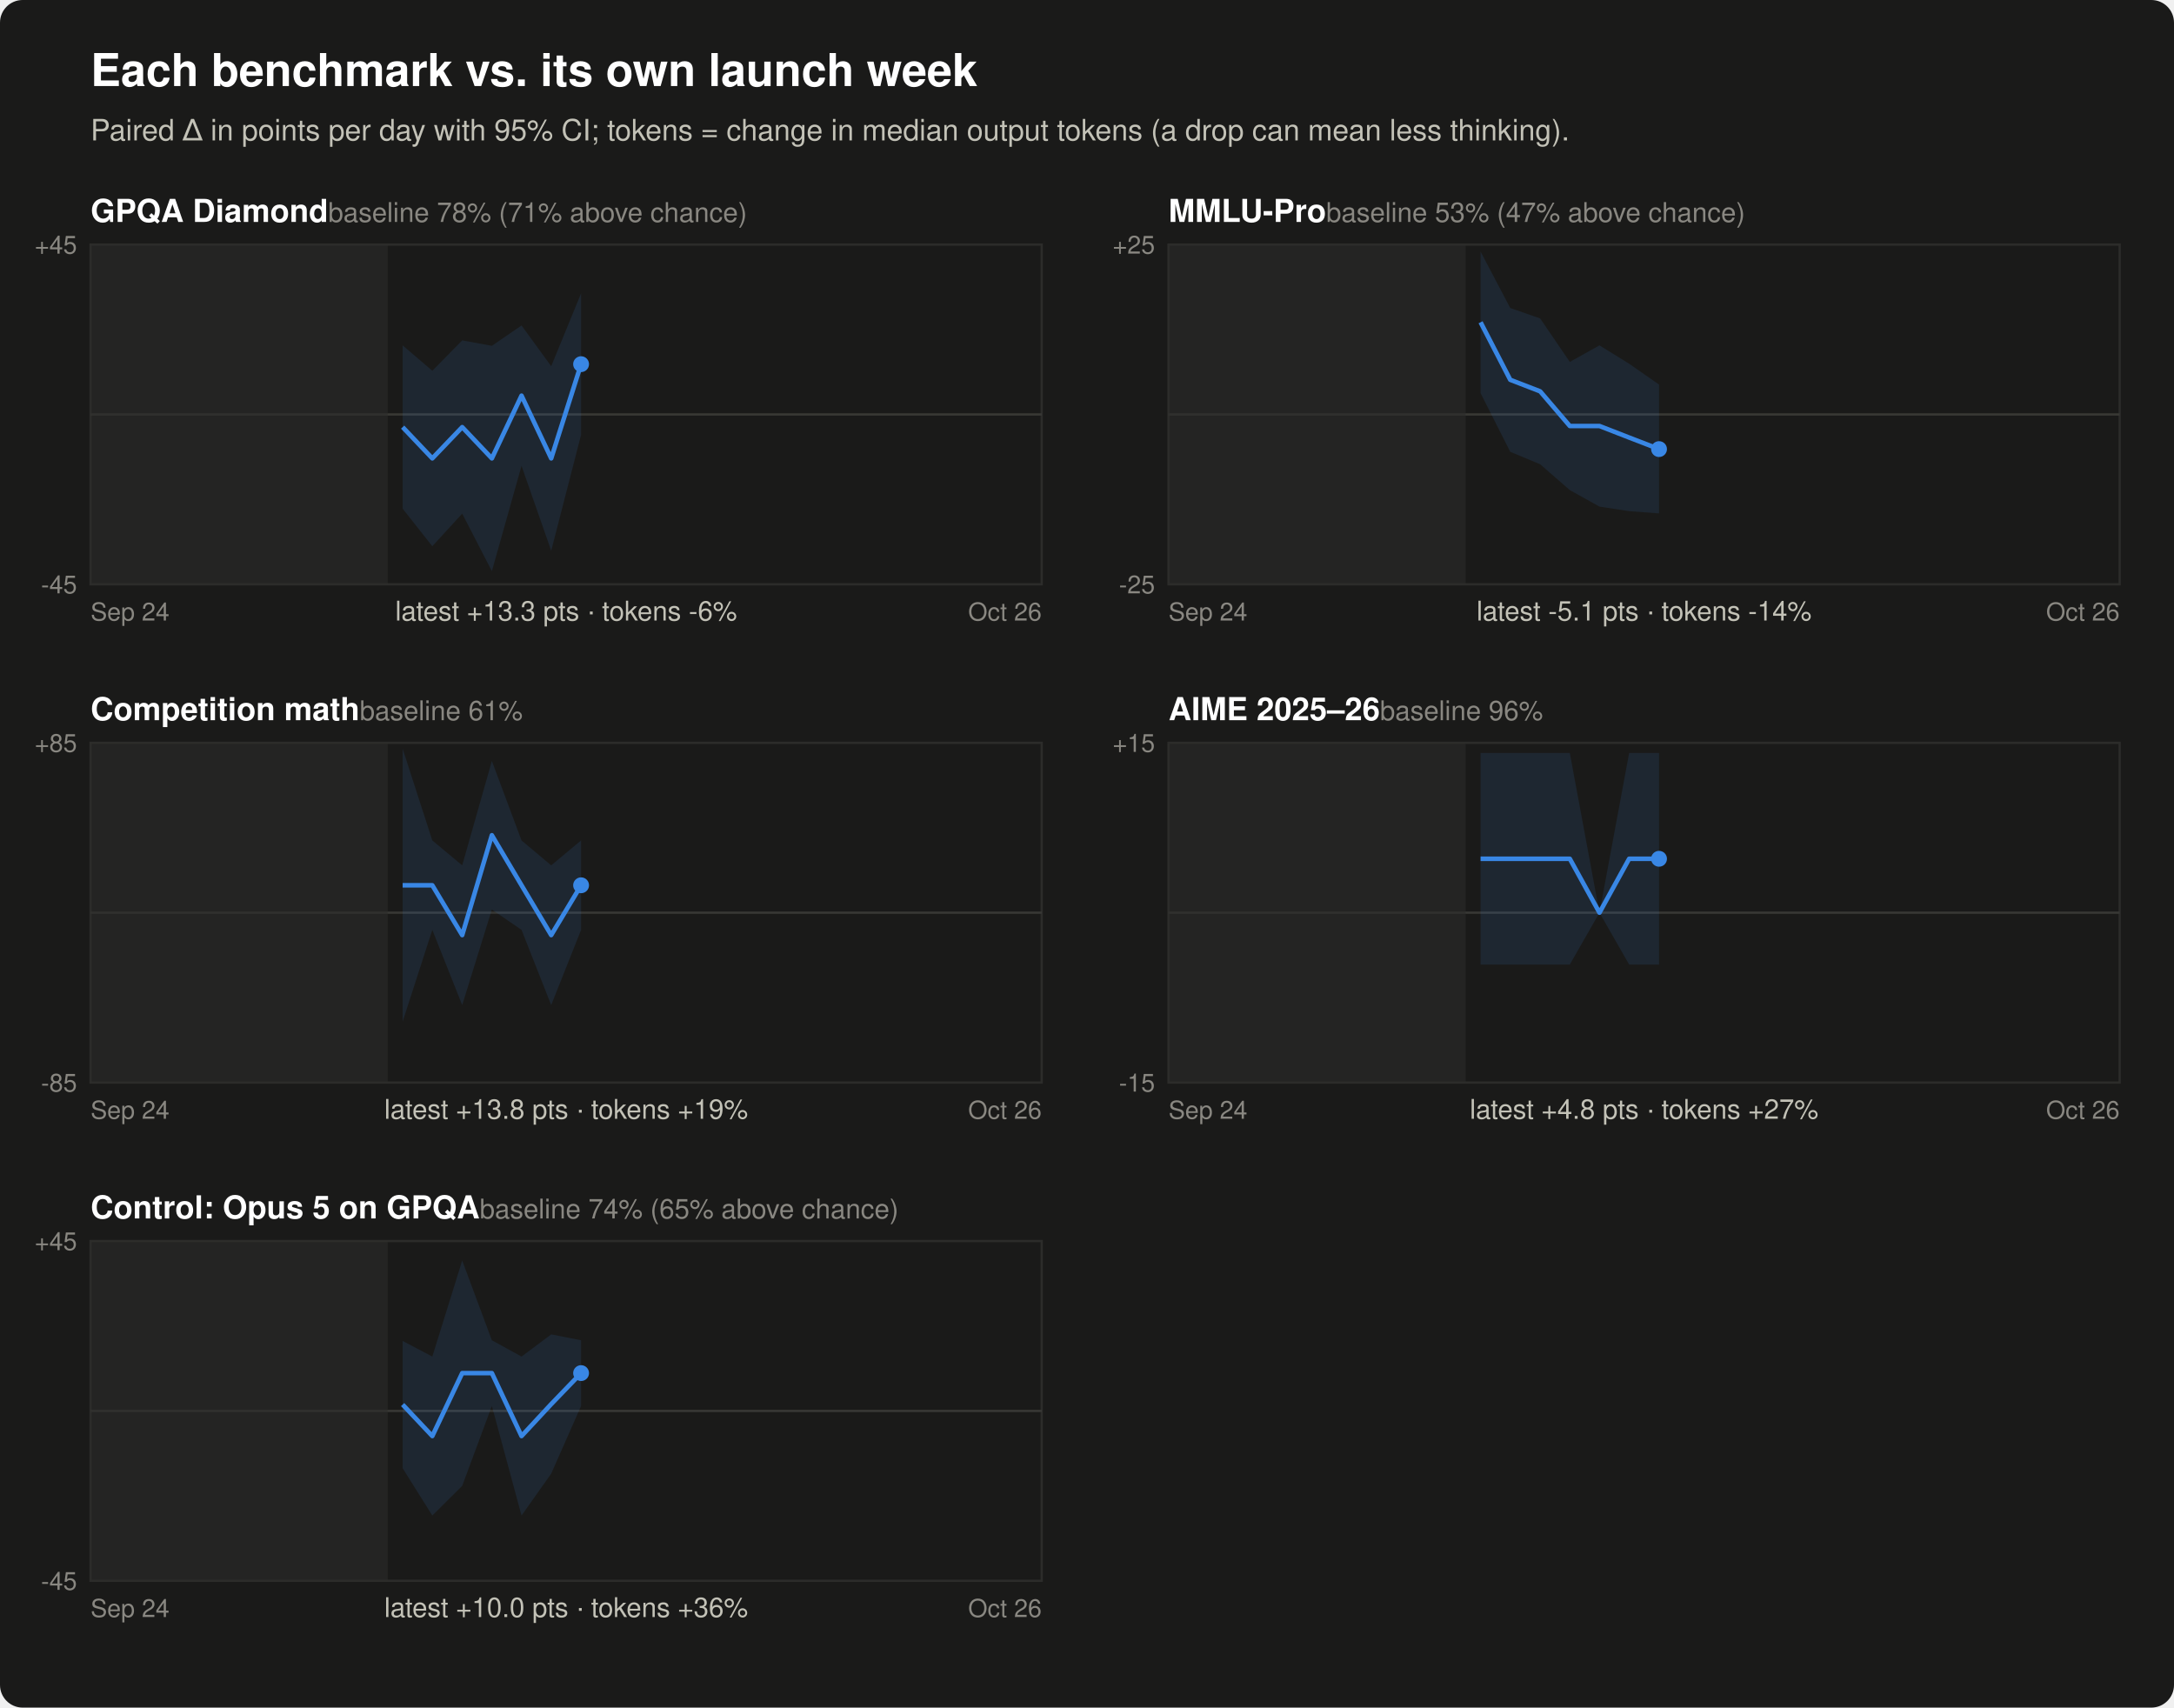
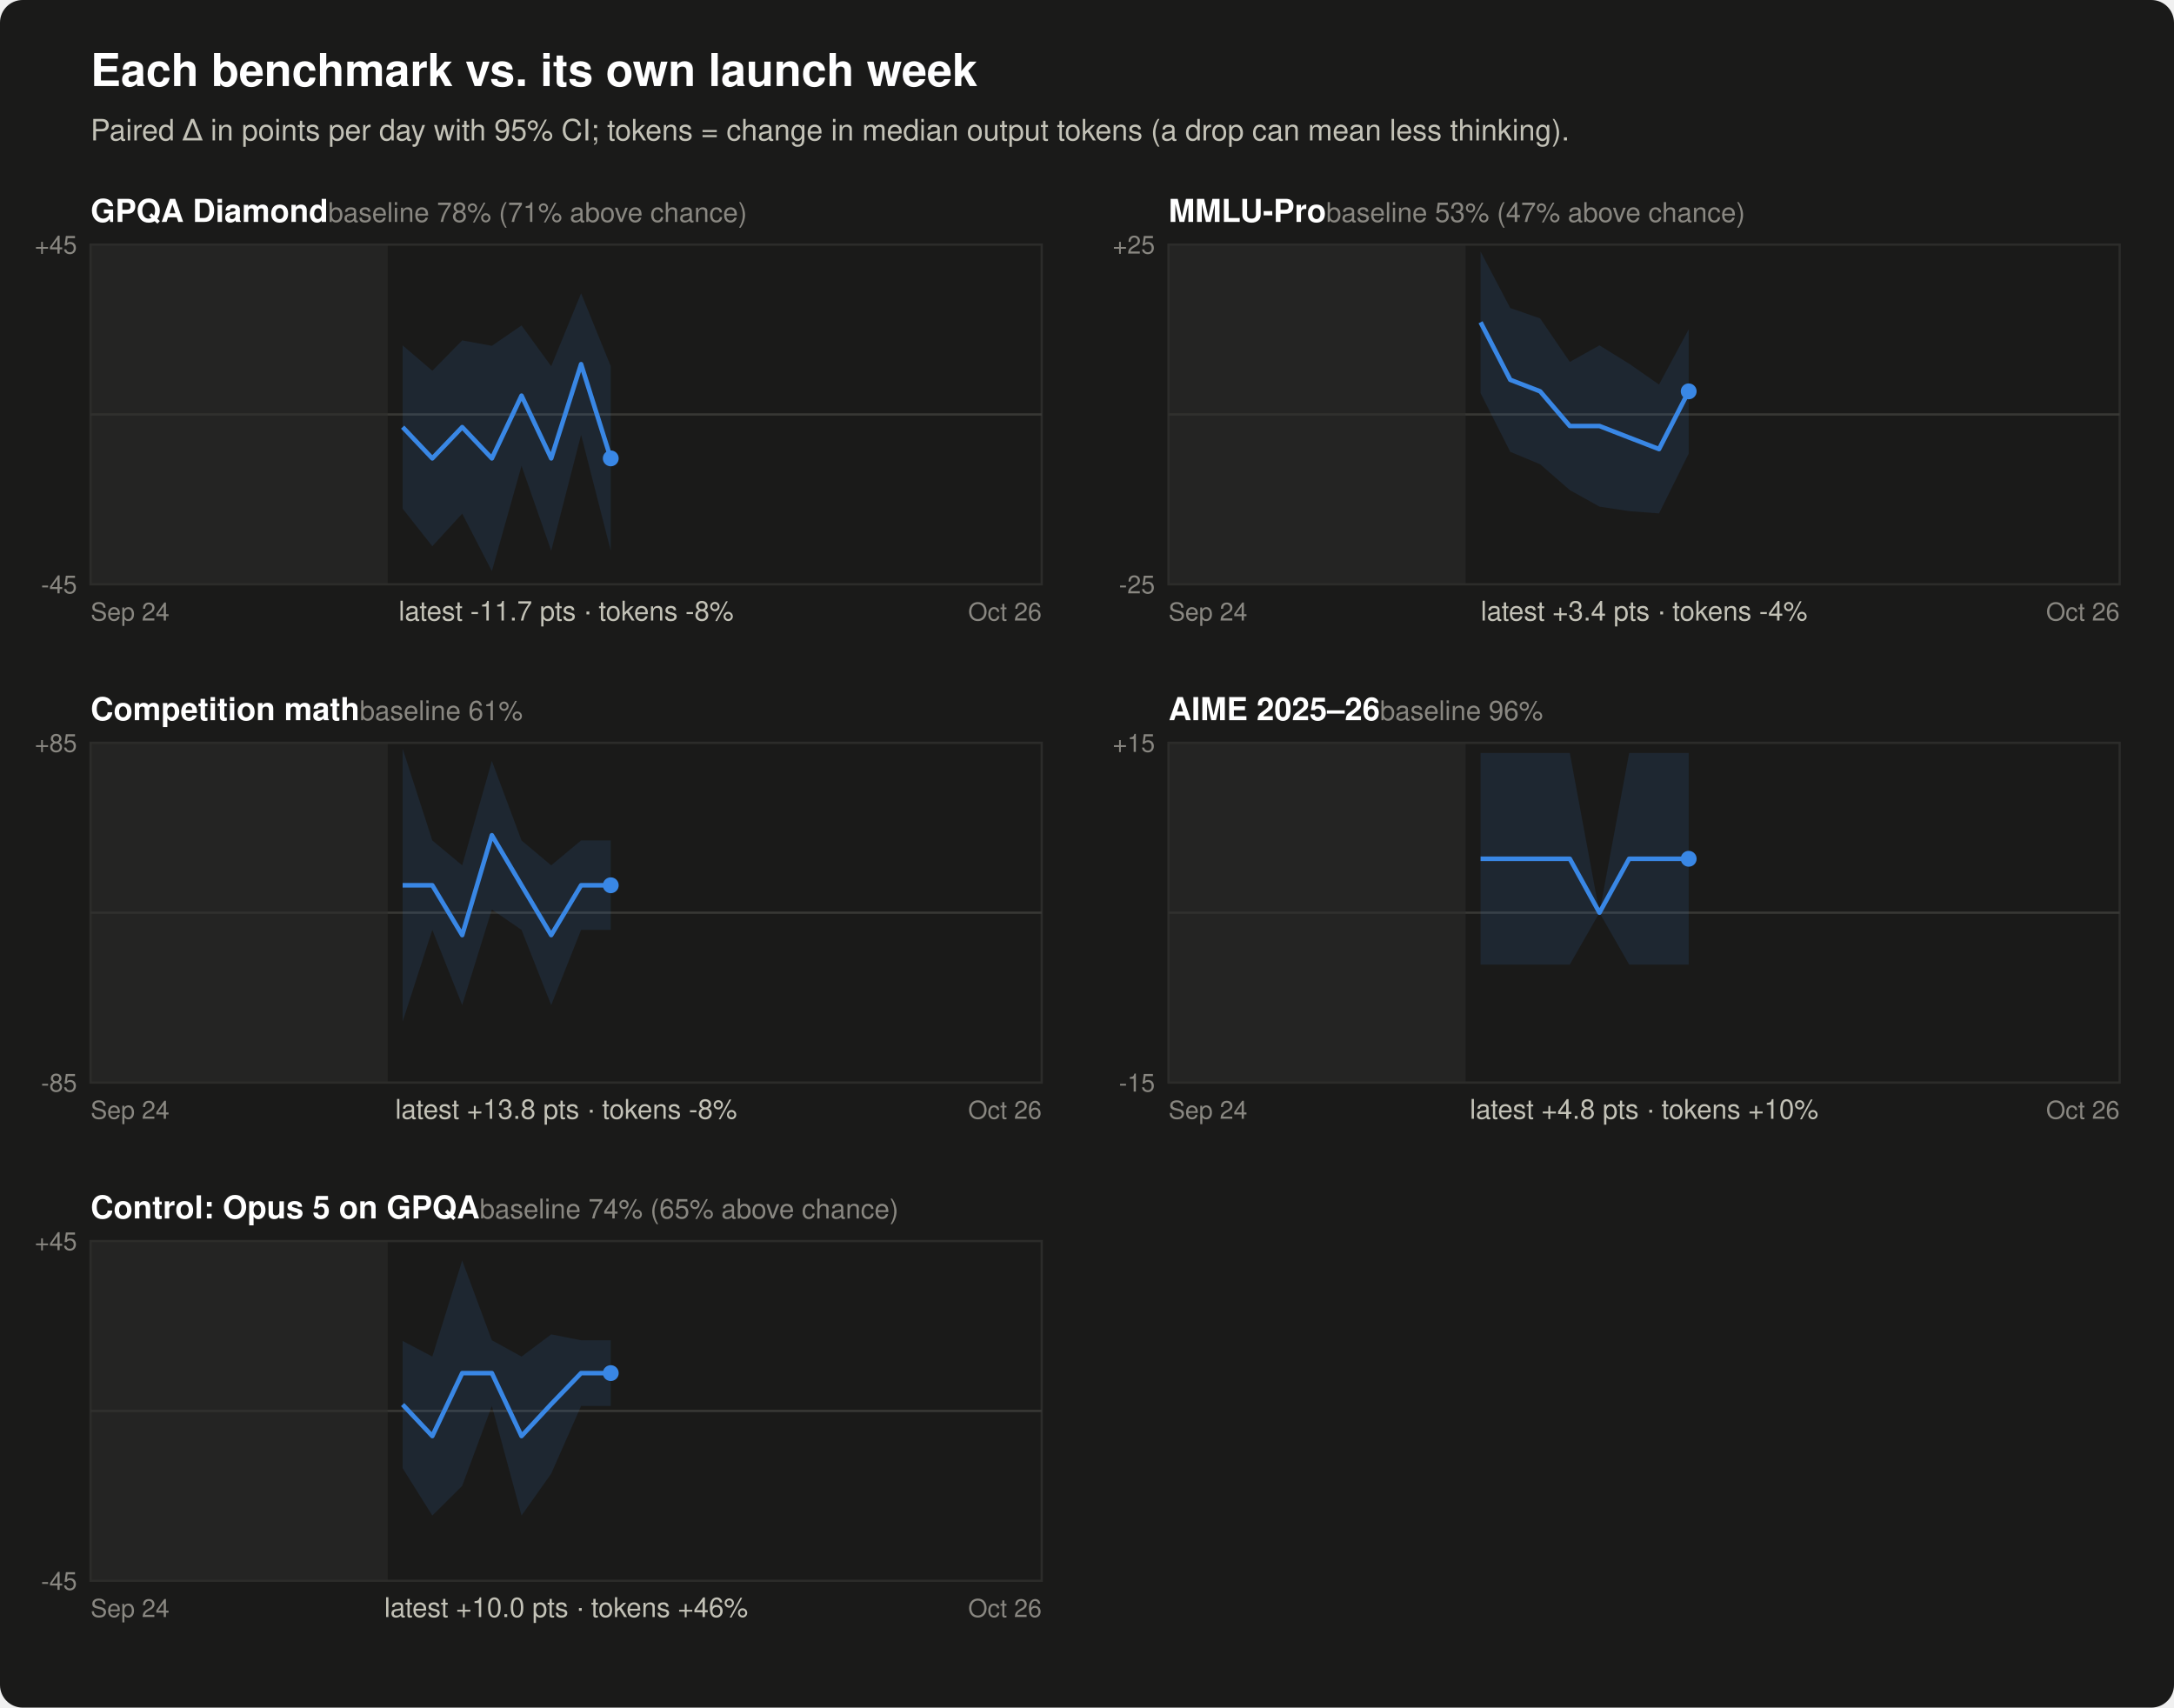
<svg xmlns="http://www.w3.org/2000/svg" width="960" height="754" viewBox="0 0 960 754" font-family="-apple-system, Segoe UI, Helvetica, Arial, sans-serif" role="img" aria-labelledby="ft fd">
  <rect width="960" height="754" rx="10" fill="#1a1a19" />
  <text x="40" y="38" fill="#ffffff" font-size="20" font-weight="600">Each benchmark vs. its own launch week</text>
  <text x="40" y="62" fill="#c3c2b7" font-size="13">Paired Δ in points per day with 95% CI; tokens = change in median output tokens (a drop can mean less thinking).</text>
  <text x="40" y="98" fill="#ffffff" font-size="14" font-weight="600">GPQA Diamond<tspan fill="#898781" font-weight="400" font-size="12">  baseline 78% (71% above chance)</tspan>
  </text>
  <rect x="40" y="108" width="420" height="150" fill="none" stroke="#2c2c2a" />
  <line x1="40" y1="183.0" x2="460" y2="183.0" stroke="#383835" />
  <text x="34" y="262.0" text-anchor="end" fill="#898781" font-size="11">-45</text>
  <text x="34" y="112.0" text-anchor="end" fill="#898781" font-size="11">+45</text>
  <rect x="40.0" y="108" width="131.2" height="150" fill="#2c2c2a" opacity="0.6" />
  <text x="40" y="274" fill="#898781" font-size="11">Sep 24</text>
  <text x="460" y="274" text-anchor="end" fill="#898781" font-size="11">Oct 26</text>
-   <path d="M177.8,152.5 L190.9,163.7 L204.1,150.3 L217.2,152.7 L230.3,143.7 L243.4,161.7 L256.6,129.5 L256.6,192.0 L243.4,243.2 L230.3,205.7 L217.2,252.2 L204.1,226.8 L190.9,241.2 L177.8,224.6 Z" fill="#3987e5" opacity="0.12" />
-   <path d="M177.8,188.6 L190.9,202.4 L204.1,188.6 L217.2,202.4 L230.3,174.7 L243.4,202.4 L256.6,160.8" fill="none" stroke="#3987e5" stroke-width="2" stroke-linejoin="round" />
-   <circle cx="256.6" cy="160.8" r="3.5" fill="#3987e5" />
-   <text x="250.0" y="274" text-anchor="middle" fill="#c3c2b7" font-size="12">latest +13.3 pts · tokens -6%</text>
+   <path d="M177.8,152.5 L190.9,163.7 L204.1,150.3 L217.2,152.7 L230.3,143.7 L243.4,161.7 L256.6,129.5 L269.7,161.7 L269.7,243.2 L256.6,192.0 L243.4,243.2 L230.3,205.7 L217.2,252.2 L204.1,226.8 L190.9,241.2 L177.8,224.6 Z" fill="#3987e5" opacity="0.12" />
+   <path d="M177.8,188.6 L190.9,202.4 L204.1,188.6 L217.2,202.4 L230.3,174.7 L243.4,202.4 L256.6,160.8 L269.7,202.4" fill="none" stroke="#3987e5" stroke-width="2" stroke-linejoin="round" />
+   <circle cx="269.7" cy="202.4" r="3.5" fill="#3987e5" />
+   <text x="250.0" y="274" text-anchor="middle" fill="#c3c2b7" font-size="12">latest -11.7 pts · tokens -8%</text>
  <text x="516" y="98" fill="#ffffff" font-size="14" font-weight="600">MMLU-Pro<tspan fill="#898781" font-weight="400" font-size="12">  baseline 53% (47% above chance)</tspan>
  </text>
  <rect x="516" y="108" width="420" height="150" fill="none" stroke="#2c2c2a" />
  <line x1="516" y1="183.0" x2="936" y2="183.0" stroke="#383835" />
  <text x="510" y="262.0" text-anchor="end" fill="#898781" font-size="11">-25</text>
  <text x="510" y="112.0" text-anchor="end" fill="#898781" font-size="11">+25</text>
  <rect x="516.0" y="108" width="131.2" height="150" fill="#2c2c2a" opacity="0.6" />
  <text x="516" y="274" fill="#898781" font-size="11">Sep 24</text>
  <text x="936" y="274" text-anchor="end" fill="#898781" font-size="11">Oct 26</text>
-   <path d="M653.8,111.1 L666.9,136.0 L680.1,140.6 L693.2,159.8 L706.3,152.5 L719.4,160.6 L732.6,169.8 L732.6,226.7 L719.4,225.7 L706.3,223.7 L693.2,216.4 L680.1,205.0 L666.9,199.5 L653.8,173.6 Z" fill="#3987e5" opacity="0.12" />
-   <path d="M653.8,142.3 L666.9,167.7 L680.1,172.8 L693.2,188.1 L706.3,188.1 L719.4,193.2 L732.6,198.3" fill="none" stroke="#3987e5" stroke-width="2" stroke-linejoin="round" />
-   <circle cx="732.6" cy="198.3" r="3.5" fill="#3987e5" />
-   <text x="726.0" y="274" text-anchor="middle" fill="#c3c2b7" font-size="12">latest -5.1 pts · tokens -14%</text>
+   <path d="M653.8,111.1 L666.9,136.0 L680.1,140.6 L693.2,159.8 L706.3,152.5 L719.4,160.6 L732.6,169.8 L745.7,145.4 L745.7,200.3 L732.6,226.7 L719.4,225.7 L706.3,223.7 L693.2,216.4 L680.1,205.0 L666.9,199.5 L653.8,173.6 Z" fill="#3987e5" opacity="0.12" />
+   <path d="M653.8,142.3 L666.9,167.7 L680.1,172.8 L693.2,188.1 L706.3,188.1 L719.4,193.2 L732.6,198.3 L745.7,172.8" fill="none" stroke="#3987e5" stroke-width="2" stroke-linejoin="round" />
+   <circle cx="745.7" cy="172.8" r="3.5" fill="#3987e5" />
+   <text x="726.0" y="274" text-anchor="middle" fill="#c3c2b7" font-size="12">latest +3.4 pts · tokens -4%</text>
  <text x="40" y="318" fill="#ffffff" font-size="14" font-weight="600">Competition math<tspan fill="#898781" font-weight="400" font-size="12">  baseline 61%</tspan>
  </text>
  <rect x="40" y="328" width="420" height="150" fill="none" stroke="#2c2c2a" />
  <line x1="40" y1="403.0" x2="460" y2="403.0" stroke="#383835" />
  <text x="34" y="482.0" text-anchor="end" fill="#898781" font-size="11">-85</text>
  <text x="34" y="332.0" text-anchor="end" fill="#898781" font-size="11">+85</text>
  <rect x="40.0" y="328" width="131.2" height="150" fill="#2c2c2a" opacity="0.6" />
  <text x="40" y="494" fill="#898781" font-size="11">Sep 24</text>
  <text x="460" y="494" text-anchor="end" fill="#898781" font-size="11">Oct 26</text>
-   <path d="M177.8,330.6 L190.9,371.1 L204.1,382.1 L217.2,336.0 L230.3,371.1 L243.4,382.1 L256.6,371.1 L256.6,410.6 L243.4,443.8 L230.3,410.6 L217.2,401.6 L204.1,443.8 L190.9,410.6 L177.8,451.1 Z" fill="#3987e5" opacity="0.12" />
-   <path d="M177.8,390.9 L190.9,390.9 L204.1,412.9 L217.2,368.8 L230.3,390.9 L243.4,412.9 L256.6,390.9" fill="none" stroke="#3987e5" stroke-width="2" stroke-linejoin="round" />
-   <circle cx="256.6" cy="390.9" r="3.5" fill="#3987e5" />
-   <text x="250.0" y="494" text-anchor="middle" fill="#c3c2b7" font-size="12">latest +13.8 pts · tokens +19%</text>
+   <path d="M177.8,330.6 L190.9,371.1 L204.1,382.1 L217.2,336.0 L230.3,371.1 L243.4,382.1 L256.6,371.1 L269.7,371.1 L269.7,410.6 L256.6,410.6 L243.4,443.8 L230.3,410.6 L217.2,401.6 L204.1,443.8 L190.9,410.6 L177.8,451.1 Z" fill="#3987e5" opacity="0.12" />
+   <path d="M177.8,390.9 L190.9,390.9 L204.1,412.9 L217.2,368.8 L230.3,390.9 L243.4,412.9 L256.6,390.9 L269.7,390.9" fill="none" stroke="#3987e5" stroke-width="2" stroke-linejoin="round" />
+   <circle cx="269.7" cy="390.9" r="3.5" fill="#3987e5" />
+   <text x="250.0" y="494" text-anchor="middle" fill="#c3c2b7" font-size="12">latest +13.8 pts · tokens -8%</text>
  <text x="516" y="318" fill="#ffffff" font-size="14" font-weight="600">AIME 2025–26<tspan fill="#898781" font-weight="400" font-size="12">  baseline 96%</tspan>
  </text>
  <rect x="516" y="328" width="420" height="150" fill="none" stroke="#2c2c2a" />
  <line x1="516" y1="403.0" x2="936" y2="403.0" stroke="#383835" />
  <text x="510" y="482.0" text-anchor="end" fill="#898781" font-size="11">-15</text>
  <text x="510" y="332.0" text-anchor="end" fill="#898781" font-size="11">+15</text>
  <rect x="516.0" y="328" width="131.2" height="150" fill="#2c2c2a" opacity="0.6" />
  <text x="516" y="494" fill="#898781" font-size="11">Sep 24</text>
  <text x="936" y="494" text-anchor="end" fill="#898781" font-size="11">Oct 26</text>
-   <path d="M653.8,332.5 L666.9,332.5 L680.1,332.5 L693.2,332.5 L706.3,403.0 L719.4,332.5 L732.6,332.5 L732.6,425.9 L719.4,425.9 L706.3,403.0 L693.2,425.9 L680.1,425.9 L666.9,425.9 L653.8,425.9 Z" fill="#3987e5" opacity="0.12" />
-   <path d="M653.8,379.2 L666.9,379.2 L680.1,379.2 L693.2,379.2 L706.3,403.0 L719.4,379.2 L732.6,379.2" fill="none" stroke="#3987e5" stroke-width="2" stroke-linejoin="round" />
-   <circle cx="732.6" cy="379.2" r="3.5" fill="#3987e5" />
-   <text x="726.0" y="494" text-anchor="middle" fill="#c3c2b7" font-size="12">latest +4.8 pts · tokens +27%</text>
+   <path d="M653.8,332.5 L666.9,332.5 L680.1,332.5 L693.2,332.5 L706.3,403.0 L719.4,332.5 L732.6,332.5 L745.7,332.5 L745.7,425.9 L732.6,425.9 L719.4,425.9 L706.3,403.0 L693.2,425.9 L680.1,425.9 L666.9,425.9 L653.8,425.9 Z" fill="#3987e5" opacity="0.12" />
+   <path d="M653.8,379.2 L666.9,379.2 L680.1,379.2 L693.2,379.2 L706.3,403.0 L719.4,379.2 L732.6,379.2 L745.7,379.2" fill="none" stroke="#3987e5" stroke-width="2" stroke-linejoin="round" />
+   <circle cx="745.7" cy="379.2" r="3.5" fill="#3987e5" />
+   <text x="726.0" y="494" text-anchor="middle" fill="#c3c2b7" font-size="12">latest +4.8 pts · tokens +10%</text>
  <text x="40" y="538" fill="#ffffff" font-size="14" font-weight="600">Control: Opus 5 on GPQA<tspan fill="#898781" font-weight="400" font-size="12">  baseline 74% (65% above chance)</tspan>
  </text>
  <rect x="40" y="548" width="420" height="150" fill="none" stroke="#2c2c2a" />
  <line x1="40" y1="623.0" x2="460" y2="623.0" stroke="#383835" />
  <text x="34" y="702.0" text-anchor="end" fill="#898781" font-size="11">-45</text>
  <text x="34" y="552.0" text-anchor="end" fill="#898781" font-size="11">+45</text>
  <rect x="40.0" y="548" width="131.2" height="150" fill="#2c2c2a" opacity="0.6" />
  <text x="40" y="714" fill="#898781" font-size="11">Sep 24</text>
  <text x="460" y="714" text-anchor="end" fill="#898781" font-size="11">Oct 26</text>
-   <path d="M177.8,592.1 L190.9,599.0 L204.1,556.6 L217.2,591.8 L230.3,599.0 L243.4,589.2 L256.6,591.8 L256.6,620.8 L243.4,650.7 L230.3,669.2 L217.2,620.8 L204.1,656.1 L190.9,669.2 L177.8,648.3 Z" fill="#3987e5" opacity="0.12" />
-   <path d="M177.8,620.2 L190.9,634.1 L204.1,606.3 L217.2,606.3 L230.3,634.1 L243.4,620.0 L256.6,606.3" fill="none" stroke="#3987e5" stroke-width="2" stroke-linejoin="round" />
-   <circle cx="256.6" cy="606.3" r="3.5" fill="#3987e5" />
-   <text x="250.0" y="714" text-anchor="middle" fill="#c3c2b7" font-size="12">latest +10.0 pts · tokens +36%</text>
+   <path d="M177.8,592.1 L190.9,599.0 L204.1,556.6 L217.2,591.8 L230.3,599.0 L243.4,589.2 L256.6,591.8 L269.7,591.8 L269.7,620.8 L256.6,620.8 L243.4,650.7 L230.3,669.2 L217.2,620.8 L204.1,656.1 L190.9,669.2 L177.8,648.3 Z" fill="#3987e5" opacity="0.12" />
+   <path d="M177.8,620.2 L190.9,634.1 L204.1,606.3 L217.2,606.3 L230.3,634.1 L243.4,620.0 L256.6,606.3 L269.7,606.3" fill="none" stroke="#3987e5" stroke-width="2" stroke-linejoin="round" />
+   <circle cx="269.7" cy="606.3" r="3.5" fill="#3987e5" />
+   <text x="250.0" y="714" text-anchor="middle" fill="#c3c2b7" font-size="12">latest +10.0 pts · tokens +46%</text>
</svg>
